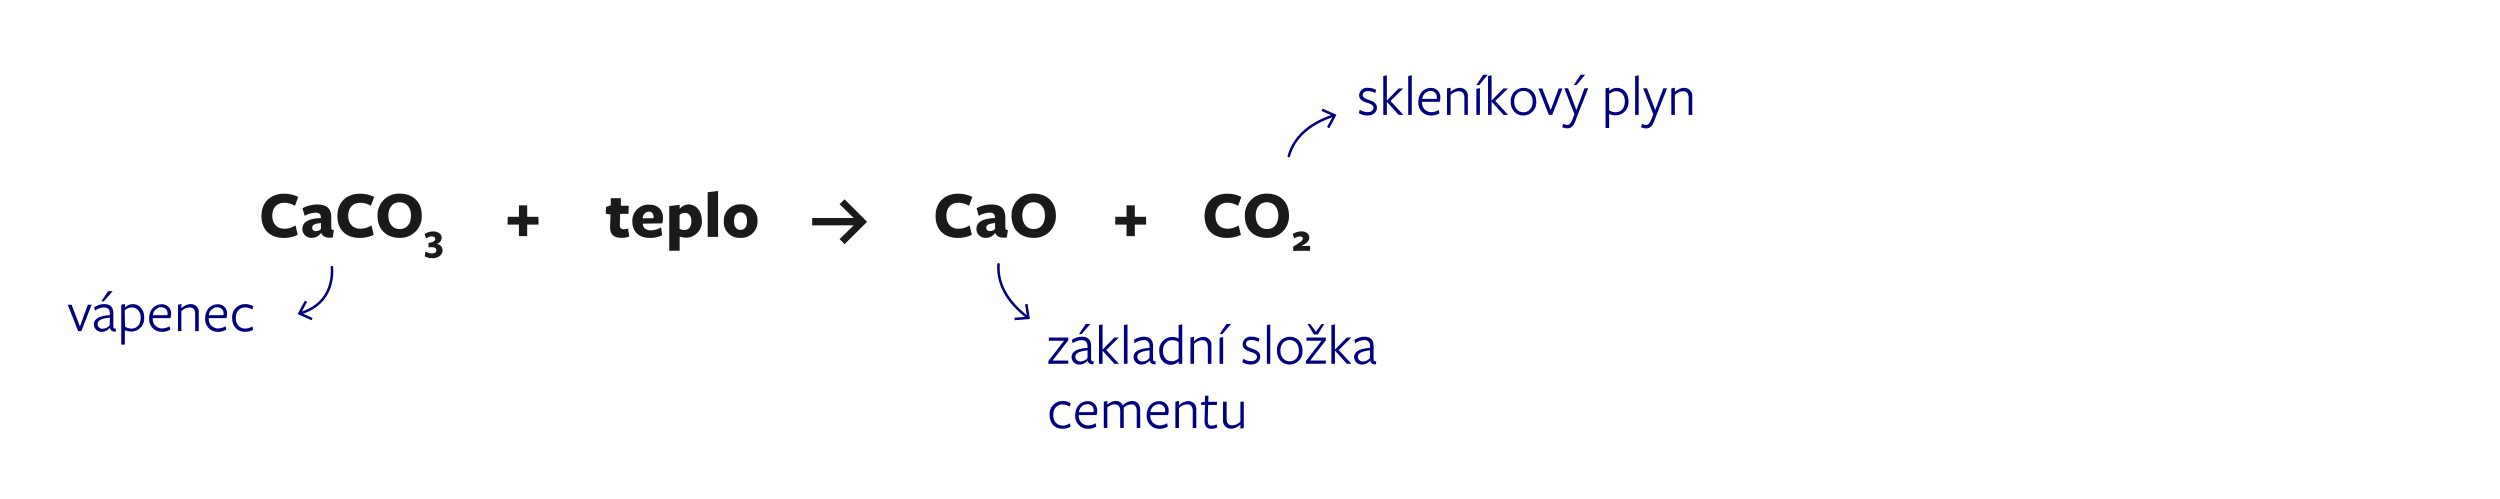
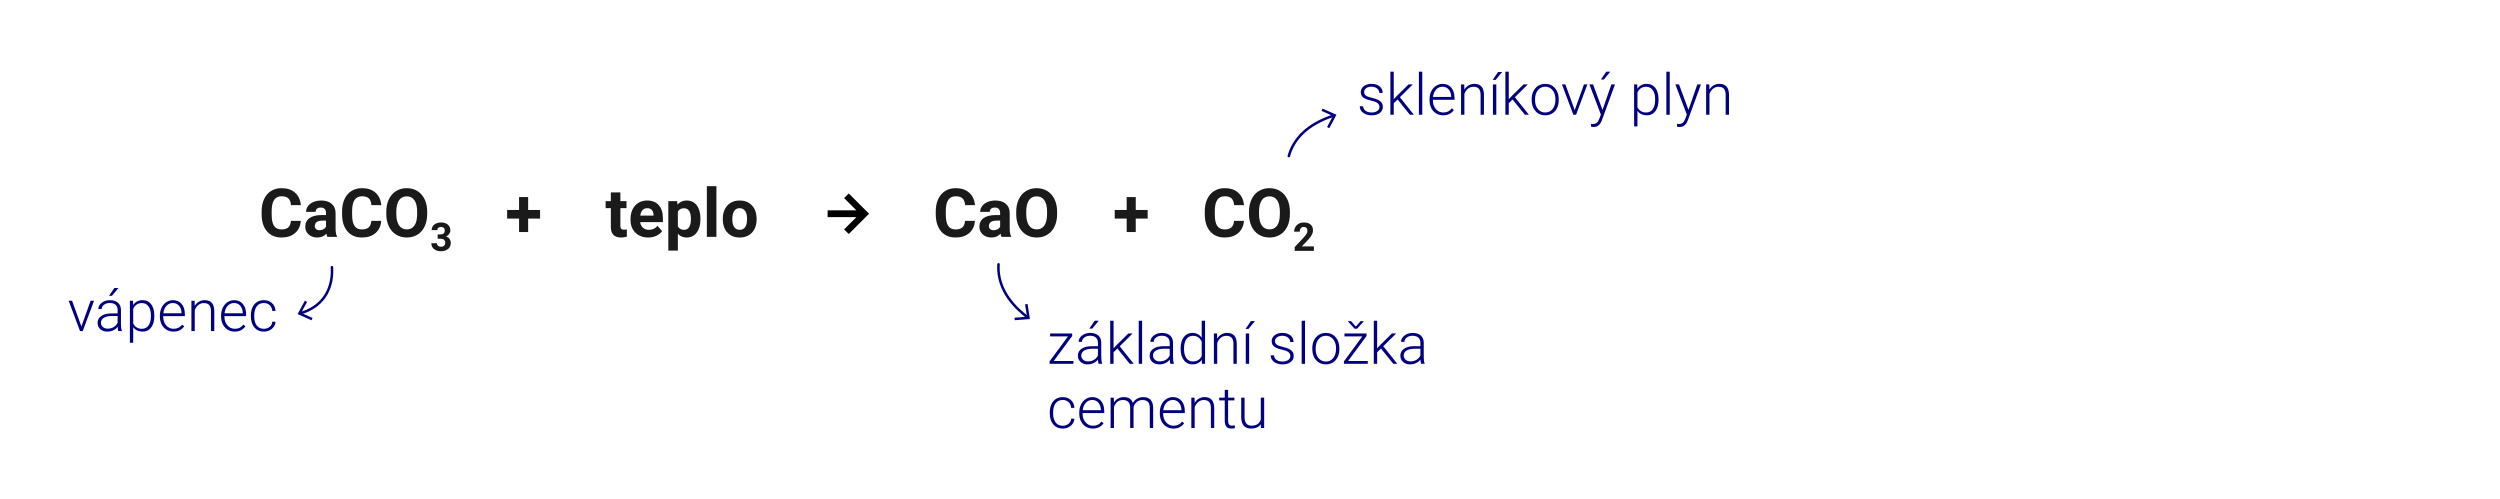
- <svg xmlns="http://www.w3.org/2000/svg" id="Layer_1" data-name="Layer 1" viewBox="0 0 740 147.47">
-   <defs>
-     <style>.cls-1{fill:#1a1a1a;}.cls-2{fill:navy;}.cls-3{fill:none;stroke:navy;stroke-linecap:round;stroke-linejoin:round;stroke-width:0.75px;}</style>
-   </defs>
-   <path class="cls-1" d="M87.31,60.91a6.23,6.23,0,0,0-3.16-.9c-2.16,0-3.56,1.46-3.56,3.82s1.32,3.88,3.58,3.88a6,6,0,0,0,3.3-1l.66,2.82a9.4,9.4,0,0,1-4.1.9c-4,0-6.64-2.3-6.64-6.5,0-4,2.62-6.6,6.74-6.6a9.63,9.63,0,0,1,4.14.94Z" />
-   <path class="cls-1" d="M95,69a3.31,3.31,0,0,1-2.68,1.42,2.69,2.69,0,0,1-2.84-2.58c0-1.76,1.32-3.18,5.5-3.3v-.18c0-1-.5-1.42-1.64-1.42a7.56,7.56,0,0,0-3.16.94l-.64-2.26a9.36,9.36,0,0,1,4.28-1.1c3.22,0,4.28,1.46,4.24,4.06l0,2.76c0,.64.12.7.76.76l-.3,2.2c-2,.26-3-.28-3.44-1.3Zm0-3c-1.9.22-2.6.58-2.6,1.4a1,1,0,0,0,1.16,1A1.9,1.9,0,0,0,95,67.75Z" />
-   <path class="cls-1" d="M109.79,60.91a6.23,6.23,0,0,0-3.16-.9c-2.16,0-3.56,1.46-3.56,3.82s1.32,3.88,3.58,3.88a6,6,0,0,0,3.3-1l.66,2.82a9.4,9.4,0,0,1-4.1.9c-4,0-6.64-2.3-6.64-6.5,0-4,2.62-6.6,6.74-6.6a9.63,9.63,0,0,1,4.14.94Z" />
-   <path class="cls-1" d="M118.27,70.41c-3.7,0-6.52-2.3-6.52-6.52a6.32,6.32,0,0,1,6.56-6.58c3.72,0,6.54,2.28,6.54,6.5A6.35,6.35,0,0,1,118.27,70.41Zm0-10.54c-2.12,0-3.32,1.6-3.32,3.94s1.24,4,3.38,4,3.32-1.62,3.32-4S120.39,59.87,118.27,59.87Z" />
-   <path class="cls-1" d="M131,74.05c0,1.51-1.36,2.38-3,2.38a4.86,4.86,0,0,1-2.28-.54l.21-1.44a4.16,4.16,0,0,0,1.91.57c.81,0,1.32-.31,1.32-.94s-.43-.89-1.33-.92a5.77,5.77,0,0,0-1,.06v-1.3c1-.18,2-.42,2-1.19,0-.49-.36-.77-1.08-.77a3,3,0,0,0-1.64.63l-.4-1.3a4.18,4.18,0,0,1,2.49-.8c1.47,0,2.55.76,2.55,1.93a2,2,0,0,1-1.48,1.79A1.88,1.88,0,0,1,131,74.05Z" />
-   <path class="cls-1" d="M366.48,60.91a6.23,6.23,0,0,0-3.16-.9c-2.16,0-3.56,1.46-3.56,3.82s1.32,3.88,3.58,3.88a6,6,0,0,0,3.3-1l.66,2.82a9.4,9.4,0,0,1-4.1.9c-4,0-6.65-2.3-6.65-6.5,0-4,2.63-6.6,6.75-6.6a9.63,9.63,0,0,1,4.14.94Z" />
-   <path class="cls-1" d="M375,70.41c-3.7,0-6.53-2.3-6.53-6.52A6.32,6.32,0,0,1,375,57.31c3.72,0,6.54,2.28,6.54,6.5A6.35,6.35,0,0,1,375,70.41Zm0-10.54c-2.12,0-3.32,1.6-3.32,3.94s1.24,4,3.38,4,3.32-1.62,3.32-4S377.08,59.87,375,59.87Z" />
-   <path class="cls-1" d="M382.79,74.25V73c1.84-1.17,2.85-1.72,2.85-2.36,0-.41-.31-.65-.89-.65a3.26,3.26,0,0,0-1.7.62l-.4-1.33a4.6,4.6,0,0,1,2.52-.8c1.5,0,2.38.77,2.38,1.85s-.82,1.69-2.32,2.46h2.57l0,1.45Z" />
-   <path class="cls-1" d="M184,70.41c-2.3,0-3.54-.94-3.42-3.38l.14-3.54-1.4-.24.06-2,1.4-.46,0-2.12h3l0,2.22h2.32l-.06,2.42h-2.48l-.1,3.34c0,.86.46,1.22,1.22,1.22a4,4,0,0,0,1.22-.24l.36,2.4A7,7,0,0,1,184,70.41Z" />
-   <path class="cls-1" d="M190.23,66.19c.1,1.24,1,2,2.46,2a6.3,6.3,0,0,0,3-.9l.3,2.38a8.34,8.34,0,0,1-3.62.76c-3.16,0-5.2-1.76-5.2-4.86a4.77,4.77,0,0,1,5-5c2.64,0,4.08,1.58,4.08,3.9a7,7,0,0,1-.2,1.64l-5.9.1Zm3.24-1.6v-.18c0-1.1-.46-1.78-1.42-1.78a1.94,1.94,0,0,0-1.8,2Z" />
-   <path class="cls-1" d="M203.75,60.51c2.3,0,4,1.88,4,4.84a4.71,4.71,0,0,1-4.66,5,6.88,6.88,0,0,1-1.92-.3v4.16h-3.08V61l3.08-.38v1.18A3.6,3.6,0,0,1,203.75,60.51Zm-2.6,7.2a2.53,2.53,0,0,0,1.42.38c1.32,0,2.08-1,2.08-2.58S204,63,202.71,63a2.19,2.19,0,0,0-1.56.64Z" />
-   <path class="cls-1" d="M209.47,70.11V56.89l3.08-.38v13.6Z" />
-   <path class="cls-1" d="M219.19,70.41a4.63,4.63,0,0,1-4.94-4.92,4.76,4.76,0,0,1,5.06-5,4.64,4.64,0,0,1,4.92,4.92A4.79,4.79,0,0,1,219.19,70.41Zm0-7.56c-1.26,0-1.92,1-1.92,2.62s.68,2.58,1.94,2.58,1.92-1,1.92-2.6S220.49,62.85,219.23,62.85Z" />
-   <path class="cls-1" d="M286.85,60.91a6.23,6.23,0,0,0-3.16-.9c-2.16,0-3.56,1.46-3.56,3.82s1.32,3.88,3.58,3.88a6,6,0,0,0,3.3-1l.66,2.82a9.4,9.4,0,0,1-4.1.9c-4,0-6.64-2.3-6.64-6.5,0-4,2.62-6.6,6.74-6.6a9.63,9.63,0,0,1,4.14.94Z" />
-   <path class="cls-1" d="M294.53,69a3.31,3.31,0,0,1-2.68,1.42A2.69,2.69,0,0,1,289,67.83c0-1.76,1.32-3.18,5.5-3.3v-.18c0-1-.5-1.42-1.64-1.42a7.56,7.56,0,0,0-3.16.94l-.64-2.26a9.36,9.36,0,0,1,4.28-1.1c3.22,0,4.28,1.46,4.24,4.06l0,2.76c0,.64.12.7.76.76l-.3,2.2c-2,.26-3-.28-3.44-1.3Zm0-3c-1.9.22-2.6.58-2.6,1.4a1,1,0,0,0,1.16,1,1.9,1.9,0,0,0,1.44-.62Z" />
-   <path class="cls-1" d="M305.93,70.41c-3.7,0-6.52-2.3-6.52-6.52A6.32,6.32,0,0,1,306,57.31c3.72,0,6.54,2.28,6.54,6.5A6.35,6.35,0,0,1,305.93,70.41Zm0-10.54c-2.12,0-3.32,1.6-3.32,3.94s1.24,4,3.38,4,3.32-1.62,3.32-4S308.05,59.87,305.93,59.87Z" />
-   <path class="cls-2" d="M24.08,98h-.95l-3.08-7.8h1.14l2.47,6.43L26,90.21h1.11Z" />
-   <path class="cls-2" d="M32.51,97.06a3,3,0,0,1-2.28,1.16,2.26,2.26,0,0,1-2.46-2.16c0-1.41,1.1-2.57,4.73-2.77v-.46C32.5,91.6,32,91,30.66,91a4.78,4.78,0,0,0-2.55.94l-.24-1A5.54,5.54,0,0,1,30.76,90c1.8,0,2.81.81,2.79,2.79v3.74c0,.56.1.79.78.78l-.07.86c-1,.07-1.58-.34-1.7-1.1Zm0-3.06c-2.67.31-3.63.9-3.63,1.94a1.42,1.42,0,0,0,1.6,1.36,2.81,2.81,0,0,0,2-1Zm-1.76-4.81H30l2-3h1.36Z" />
-   <path class="cls-2" d="M39.21,90c2.11,0,3.48,1.67,3.48,4a3.85,3.85,0,0,1-3.84,4.15,5,5,0,0,1-1.9-.41V102H35.89V90.18L37,90v1A3.36,3.36,0,0,1,39.21,90ZM37,96.65a3.24,3.24,0,0,0,1.95.61c1.67,0,2.71-1.34,2.71-3.17S40.62,91,39,91a3.14,3.14,0,0,0-2.09.87Z" />
-   <path class="cls-2" d="M45.21,94.22a2.77,2.77,0,0,0,2.72,3,4.2,4.2,0,0,0,2.26-.65l.21,1a4.79,4.79,0,0,1-2.5.67,3.74,3.74,0,0,1-3.76-4c0-2.45,1.56-4.18,3.67-4.18a2.67,2.67,0,0,1,2.84,2.87,4.82,4.82,0,0,1-.17,1.24l-5.27,0Zm4.39-.93c0-.09,0-.26,0-.34a1.79,1.79,0,0,0-1.87-2,2.51,2.51,0,0,0-2.46,2.36Z" />
-   <path class="cls-2" d="M57.77,98V93c0-1.36-.54-2-1.71-2a3.51,3.51,0,0,0-2.37,1.11V98h-1V90.21l1-.22v1.27A4.07,4.07,0,0,1,56.35,90a2.35,2.35,0,0,1,2.48,2.67V98Z" />
-   <path class="cls-2" d="M61.79,94.22a2.76,2.76,0,0,0,2.72,3,4.26,4.26,0,0,0,2.26-.65l.2,1a4.76,4.76,0,0,1-2.5.67,3.74,3.74,0,0,1-3.76-4c0-2.45,1.57-4.18,3.68-4.18a2.67,2.67,0,0,1,2.83,2.87,4.42,4.42,0,0,1-.17,1.24l-5.26,0Zm4.38-.93a2,2,0,0,0,0-.34,1.79,1.79,0,0,0-1.87-2,2.52,2.52,0,0,0-2.47,2.36Z" />
-   <path class="cls-2" d="M72.51,98.22c-2.34,0-3.81-1.69-3.81-4.1A3.84,3.84,0,0,1,72.53,90a4.47,4.47,0,0,1,2.43.66l-.27.95A4,4,0,0,0,72.53,91c-1.68,0-2.74,1.26-2.74,3.12s1.11,3.14,2.76,3.14a4,4,0,0,0,2.15-.65l.23,1A4.68,4.68,0,0,1,72.51,98.22Z" />
-   <path class="cls-2" d="M310.31,107.69v-.83l4.64-6h-4.49V99.9h5.75v.82l-4.64,6h4.64v.93Z" />
-   <path class="cls-2" d="M321.92,106.76a3,3,0,0,1-2.28,1.15,2.26,2.26,0,0,1-2.46-2.16c0-1.41,1.1-2.57,4.72-2.77v-.46c0-1.22-.54-1.85-1.83-1.85a4.77,4.77,0,0,0-2.55.93l-.24-1a5.55,5.55,0,0,1,2.89-.94c1.8,0,2.8.82,2.79,2.79v3.74c0,.56.1.8.78.78l-.07.87c-1,.07-1.58-.34-1.7-1.1Zm0-3.06c-2.66.3-3.62.9-3.62,1.93a1.42,1.42,0,0,0,1.6,1.36,2.73,2.73,0,0,0,2-1Zm-1.75-4.81h-.78l2-3h1.36Z" />
-   <path class="cls-2" d="M326.36,103.81v3.88H325.3V96.23l1.06-.22v7.48h0l3.5-3.59h1.33l-3.74,3.71,3.76,4.08h-1.35l-3.5-3.88Z" />
-   <path class="cls-2" d="M332.68,107.69V96.23l1.06-.22v11.68Z" />
-   <path class="cls-2" d="M340.26,106.76a3,3,0,0,1-2.27,1.15,2.26,2.26,0,0,1-2.47-2.16c0-1.41,1.11-2.57,4.73-2.77v-.46a1.61,1.61,0,0,0-1.84-1.85,4.77,4.77,0,0,0-2.55.93l-.24-1a5.55,5.55,0,0,1,2.89-.94c1.8,0,2.81.82,2.79,2.79v3.74c0,.56.1.8.78.78l-.07.87c-1,.07-1.58-.34-1.7-1.1Zm0-3.06c-2.67.3-3.62.9-3.62,1.93a1.41,1.41,0,0,0,1.59,1.36,2.76,2.76,0,0,0,2-1Z" />
-   <path class="cls-2" d="M348.88,96.23l1.06-.22v11.68h-1.06V107a3.37,3.37,0,0,1-2.26,1c-2.09,0-3.48-1.68-3.48-4A3.86,3.86,0,0,1,347,99.73a4.68,4.68,0,0,1,1.88.43Zm-1.94,4.46c-1.66,0-2.72,1.32-2.72,3.16s1,3.09,2.59,3.09a3,3,0,0,0,2.07-.87v-4.79A3.22,3.22,0,0,0,346.94,100.69Z" />
-   <path class="cls-2" d="M357.52,107.69v-5c0-1.36-.55-2-1.72-2a3.5,3.5,0,0,0-2.36,1.1v5.9h-1.06V99.9l1.06-.22V101a4,4,0,0,1,2.65-1.28,2.35,2.35,0,0,1,2.48,2.67v5.34Z" />
-   <path class="cls-2" d="M361,107.69V100l1.05-.22v7.92Zm.82-8.8h-.79l2-3h1.36Z" />
-   <path class="cls-2" d="M370.28,107.91a5,5,0,0,1-2.55-.7l.29-1a4.22,4.22,0,0,0,2.3.72c.93,0,1.75-.46,1.75-1.31s-1-1.21-2-1.51-2.26-.85-2.26-2.21a2.36,2.36,0,0,1,2.64-2.25,5.31,5.31,0,0,1,2.36.58l-.3.95a4.75,4.75,0,0,0-2.13-.57c-.95,0-1.56.44-1.56,1.19s.91,1.15,1.92,1.46,2.29.83,2.29,2.27S371.85,107.91,370.28,107.91Z" />
-   <path class="cls-2" d="M375,107.69V96.23l1-.22v11.68Z" />
-   <path class="cls-2" d="M381.73,107.91c-2.16,0-3.76-1.6-3.76-4.1a3.84,3.84,0,0,1,3.84-4.13c2.18,0,3.74,1.6,3.74,4.1A3.84,3.84,0,0,1,381.73,107.91Zm0-7.27c-1.65,0-2.74,1.3-2.74,3.14s1.11,3.18,2.76,3.18,2.73-1.31,2.73-3.15S383.41,100.64,381.76,100.64Z" />
-   <path class="cls-2" d="M386.55,107.69v-.83l4.64-6h-4.48V99.9h5.74v.82l-4.64,6h4.64v.93ZM390.07,99h-1.19L387,95.88h.8l1.7,2.31h0l1.71-2.31h.8Z" />
-   <path class="cls-2" d="M395.14,103.81v3.88h-1.05V96.23l1.05-.22v7.48h0l3.51-3.59H400l-3.74,3.71,3.76,4.08h-1.34l-3.51-3.88Z" />
-   <path class="cls-2" d="M405.54,106.76a3,3,0,0,1-2.28,1.15,2.26,2.26,0,0,1-2.46-2.16c0-1.41,1.11-2.57,4.73-2.77v-.46a1.61,1.61,0,0,0-1.84-1.85,4.77,4.77,0,0,0-2.55.93l-.24-1a5.55,5.55,0,0,1,2.89-.94c1.8,0,2.81.82,2.79,2.79v3.74c0,.56.1.8.78.78l-.07.87c-1,.07-1.58-.34-1.7-1.1Zm0-3.06c-2.67.3-3.62.9-3.62,1.93A1.41,1.41,0,0,0,403.5,107a2.76,2.76,0,0,0,2-1Z" />
-   <path class="cls-2" d="M314.47,126.91c-2.34,0-3.8-1.68-3.8-4.1a3.83,3.83,0,0,1,3.82-4.13,4.39,4.39,0,0,1,2.43.67l-.27,1a3.92,3.92,0,0,0-2.16-.63c-1.68,0-2.73,1.26-2.73,3.11s1.1,3.15,2.75,3.15a4.07,4.07,0,0,0,2.16-.65l.22,1A4.63,4.63,0,0,1,314.47,126.91Z" />
-   <path class="cls-2" d="M319.32,122.92a2.76,2.76,0,0,0,2.72,3,4.2,4.2,0,0,0,2.26-.65l.21,1a4.81,4.81,0,0,1-2.5.66,3.73,3.73,0,0,1-3.76-4c0-2.45,1.56-4.19,3.67-4.19a2.68,2.68,0,0,1,2.84,2.88,4.89,4.89,0,0,1-.17,1.24l-5.27,0Zm4.39-.94c0-.08,0-.25,0-.34a1.78,1.78,0,0,0-1.87-2,2.51,2.51,0,0,0-2.46,2.36Z" />
-   <path class="cls-2" d="M336.47,126.69v-5c0-1.36-.53-2-1.65-2a3.29,3.29,0,0,0-2.19,1,6.81,6.81,0,0,1,0,.7v5.3h-1.05v-5c0-1.36-.53-2-1.65-2a3.31,3.31,0,0,0-2.16.9v6.1h-1.05V118.9l1.05-.22v1.07a3.71,3.71,0,0,1,2.47-1.07,2.15,2.15,0,0,1,2.11,1.3,4,4,0,0,1,2.75-1.3c1.48,0,2.4,1,2.4,2.69v5.32Z" />
-   <path class="cls-2" d="M340.49,122.92a2.76,2.76,0,0,0,2.72,3,4.26,4.26,0,0,0,2.26-.65l.2,1a4.76,4.76,0,0,1-2.5.66,3.73,3.73,0,0,1-3.76-4c0-2.45,1.57-4.19,3.68-4.19a2.68,2.68,0,0,1,2.84,2.88,4.89,4.89,0,0,1-.17,1.24l-5.27,0Zm4.38-.94a1.88,1.88,0,0,0,0-.34,1.79,1.79,0,0,0-1.87-2,2.52,2.52,0,0,0-2.47,2.36Z" />
-   <path class="cls-2" d="M353.05,126.69v-5c0-1.36-.55-2-1.72-2a3.5,3.5,0,0,0-2.36,1.1v5.9h-1.06V118.9l1.06-.22V120a4,4,0,0,1,2.65-1.28,2.35,2.35,0,0,1,2.48,2.67v5.34Z" />
-   <path class="cls-2" d="M358.64,126.94c-1.48,0-2.14-.81-2.09-2.44l.12-4.61-1.19-.07,0-.66,1.17-.27.05-1.77h1l-.05,1.82h2.6l-.05.93h-2.59l-.12,4.66c0,1,.33,1.46,1.14,1.46a4,4,0,0,0,1.5-.37l.18.92A4.28,4.28,0,0,1,358.64,126.94Z" />
-   <path class="cls-2" d="M363.08,118.9v5c0,1.36.54,2,1.68,2a3.45,3.45,0,0,0,2.4-1.11v-5.9h1v7.79l-1,.22v-1.26a3.94,3.94,0,0,1-2.69,1.26,2.36,2.36,0,0,1-2.45-2.67V118.9Z" />
-   <path class="cls-2" d="M404.76,34.19a4.93,4.93,0,0,1-2.55-.7l.29-1a4.27,4.27,0,0,0,2.3.71c.93,0,1.75-.46,1.75-1.31s-1-1.21-2-1.51-2.26-.85-2.26-2.21A2.36,2.36,0,0,1,405,26a5.31,5.31,0,0,1,2.36.58l-.31.95a4.68,4.68,0,0,0-2.12-.57c-.95,0-1.57.44-1.57,1.19s.92,1.15,1.93,1.46,2.29.83,2.29,2.27S406.33,34.19,404.76,34.19Z" />
-   <path class="cls-2" d="M410.51,30.09V34h-1.06V22.51l1.06-.22v7.48h0l3.5-3.59h1.33l-3.74,3.71L415.39,34H414l-3.5-3.88Z" />
-   <path class="cls-2" d="M416.83,34V22.51l1.06-.22V34Z" />
-   <path class="cls-2" d="M420.9,30.2a2.76,2.76,0,0,0,2.72,3,4.23,4.23,0,0,0,2.26-.65l.2,1a4.76,4.76,0,0,1-2.5.66,3.73,3.73,0,0,1-3.76-4c0-2.45,1.57-4.19,3.68-4.19a2.69,2.69,0,0,1,2.84,2.88,4.89,4.89,0,0,1-.17,1.24l-5.27,0Zm4.38-.94a1.88,1.88,0,0,0,0-.34,1.79,1.79,0,0,0-1.87-2A2.52,2.52,0,0,0,421,29.28Z" />
-   <path class="cls-2" d="M433.46,34v-5c0-1.36-.55-2-1.72-2a3.5,3.5,0,0,0-2.36,1.1V34h-1.06V26.18l1.06-.22v1.28A4,4,0,0,1,432,26a2.35,2.35,0,0,1,2.48,2.67V34Z" />
-   <path class="cls-2" d="M437,34v-7.7l1.05-.22V34Zm.82-8.8H437l2-3.05h1.36Z" />
-   <path class="cls-2" d="M441.51,30.09V34h-1.05V22.51l1.05-.22v7.48h0l3.5-3.59h1.33l-3.74,3.71L446.39,34h-1.34l-3.5-3.88Z" />
-   <path class="cls-2" d="M450.92,34.19c-2.16,0-3.76-1.6-3.76-4.1A3.84,3.84,0,0,1,451,26c2.18,0,3.74,1.6,3.74,4.1A3.84,3.84,0,0,1,450.92,34.19Zm0-7.27c-1.65,0-2.74,1.3-2.74,3.14s1.11,3.18,2.76,3.18,2.73-1.31,2.73-3.15S452.6,26.92,451,26.92Z" />
-   <path class="cls-2" d="M459.47,34h-1l-3.08-7.81h1.14L459,32.61l2.38-6.43h1.11Z" />
-   <path class="cls-2" d="M467.05,33.89l-.63,1.68C465.71,37.47,465,38,463.9,38a3.69,3.69,0,0,1-1.51-.36l.33-1a2.48,2.48,0,0,0,1.18.34c.6,0,1-.32,1.6-1.8l.53-1.38-3-7.67h1.14l2.44,6.43,2.4-6.43h1.11Zm-.41-8.72h-.78l2-3.05h1.35Z" />
-   <path class="cls-2" d="M478.56,26c2.11,0,3.48,1.67,3.48,4a3.85,3.85,0,0,1-3.84,4.15,5,5,0,0,1-1.9-.41v4.15h-1.06V26.15l1.06-.22v1A3.31,3.31,0,0,1,478.56,26Zm-2.26,6.62a3.26,3.26,0,0,0,1.95.61c1.67,0,2.71-1.34,2.71-3.18S480,27,478.39,27a3.14,3.14,0,0,0-2.09.87Z" />
-   <path class="cls-2" d="M484,34V22.51l1.05-.22V34Z" />
-   <path class="cls-2" d="M490.39,33.89l-.63,1.68c-.71,1.9-1.46,2.45-2.51,2.45a3.7,3.7,0,0,1-1.52-.36l.33-1a2.48,2.48,0,0,0,1.19.34c.59,0,1-.32,1.59-1.8l.53-1.38-3-7.67h1.14l2.44,6.43,2.4-6.43h1.11Z" />
-   <path class="cls-2" d="M499.84,34v-5c0-1.36-.54-2-1.71-2a3.55,3.55,0,0,0-2.37,1.1V34h-1.05V26.18l1.05-.22v1.28A4,4,0,0,1,498.41,26a2.36,2.36,0,0,1,2.49,2.67V34Z" />
-   <path class="cls-1" d="M156.05,66.49v3.4H153.6v-3.4h-3.37l.06-2.32h3.31v-3.4h2.45v3.4h3.31l.06,2.32Z" />
-   <path class="cls-1" d="M335.91,66.49v3.4h-2.46v-3.4h-3.37l.06-2.32h3.31v-3.4h2.46v3.4h3.3l.06,2.32Z" />
-   <path class="cls-1" d="M250,72.27l-1.48-1.5,4.18-4.08h-12.3V64.53h12.3l-4.18-4.08L250,59l6.66,6.66Z" />
-   <path class="cls-3" d="M98.25,79.08c.35,5.32-1.69,11.38-9.36,13.67" />
-   <polygon class="cls-2" points="90.24 89 90.9 89.36 89.14 92.61 92.52 94.13 92.21 94.81 88.1 92.96 90.24 89" />
-   <path class="cls-3" d="M295.56,78.24c-.35,5.32,2.17,10.82,8.63,15.7" />
-   <polygon class="cls-2" points="300.36 94.78 300.3 94.04 303.99 93.74 303.42 90.09 304.16 89.97 304.85 94.42 300.36 94.78" />
-   <path class="cls-3" d="M381.49,46.19c1.42-5.14,5.61-9.51,13.32-12" />
-   <polygon class="cls-2" points="393.47 37.95 392.81 37.59 394.55 34.33 391.17 32.84 391.47 32.15 395.59 33.97 393.47 37.95" />
+ <svg xmlns="http://www.w3.org/2000/svg" id="Layer_1" data-name="Layer 1" width="740" height="147.468" viewBox="0 0 740 147.468">
+   <g>
+     <path d="m89.037,65.373c-.111,1.53-.676,2.734-1.694,3.613-1.02.879-2.362,1.318-4.028,1.318-1.823,0-3.257-.613-4.302-1.841s-1.567-2.912-1.567-5.054v-.869c0-1.367.24-2.571.723-3.613.481-1.041,1.17-1.841,2.065-2.397.895-.557,1.935-.835,3.12-.835,1.641,0,2.962.439,3.965,1.318,1.002.879,1.582,2.113,1.738,3.701h-2.93c-.072-.918-.327-1.583-.767-1.997-.439-.413-1.108-.62-2.007-.62-.977,0-1.708.351-2.192,1.05-.485.7-.734,1.786-.747,3.257v1.074c0,1.536.232,2.659.698,3.369.465.71,1.199,1.064,2.202,1.064.904,0,1.58-.207,2.026-.62.445-.413.701-1.053.767-1.919h2.93Z" fill="#1a1a1a" />
+     <path d="m96.899,70.11c-.131-.254-.225-.569-.283-.947-.684.762-1.572,1.143-2.666,1.143-1.035,0-1.894-.3-2.573-.898-.681-.599-1.021-1.354-1.021-2.266,0-1.12.415-1.979,1.245-2.578s2.029-.901,3.599-.908h1.299v-.605c0-.488-.126-.879-.376-1.172-.251-.293-.646-.439-1.187-.439-.476,0-.849.114-1.118.342-.271.229-.405.541-.405.938h-2.822c0-.611.188-1.178.566-1.699.377-.521.911-.929,1.602-1.226.689-.296,1.465-.444,2.324-.444,1.302,0,2.335.327,3.101.981.765.654,1.147,1.574,1.147,2.759v4.58c.006,1.003.146,1.761.42,2.275v.166h-2.852Zm-2.334-1.963c.416,0,.801-.093,1.152-.278s.611-.435.781-.747v-1.816h-1.055c-1.413,0-2.165.488-2.256,1.465l-.01.166c0,.352.123.642.371.869.247.228.586.342,1.016.342Z" fill="#1a1a1a" />
+     <path d="m112.846,65.373c-.111,1.53-.676,2.734-1.694,3.613-1.02.879-2.362,1.318-4.028,1.318-1.823,0-3.257-.613-4.302-1.841s-1.567-2.912-1.567-5.054v-.869c0-1.367.24-2.571.723-3.613.481-1.041,1.17-1.841,2.065-2.397.895-.557,1.935-.835,3.12-.835,1.641,0,2.962.439,3.965,1.318,1.002.879,1.582,2.113,1.738,3.701h-2.93c-.072-.918-.327-1.583-.767-1.997-.439-.413-1.108-.62-2.007-.62-.977,0-1.708.351-2.192,1.05-.485.7-.734,1.786-.747,3.257v1.074c0,1.536.232,2.659.698,3.369.465.71,1.199,1.064,2.202,1.064.904,0,1.58-.207,2.026-.62.445-.413.701-1.053.767-1.919h2.93Z" fill="#1a1a1a" />
+     <path d="m126.45,63.323c0,1.399-.248,2.627-.742,3.682-.495,1.055-1.203,1.868-2.124,2.441-.922.573-1.978.859-3.169.859-1.179,0-2.23-.283-3.154-.85-.925-.566-1.641-1.375-2.148-2.427s-.766-2.261-.771-3.628v-.703c0-1.399.252-2.632.757-3.696.504-1.064,1.217-1.881,2.139-2.451.921-.569,1.974-.854,3.159-.854s2.237.285,3.159.854c.921.57,1.634,1.387,2.139,2.451.504,1.064.757,2.294.757,3.687v.635Zm-2.969-.645c0-1.49-.268-2.623-.801-3.398-.534-.774-1.296-1.162-2.285-1.162-.983,0-1.742.383-2.275,1.147-.534.766-.805,1.887-.811,3.364v.693c0,1.452.267,2.578.801,3.379.533.801,1.302,1.201,2.305,1.201.982,0,1.738-.386,2.266-1.157s.794-1.896.801-3.374v-.693Z" fill="#1a1a1a" />
+     <path d="m129.546,69.38h.877c.417,0,.727-.104.928-.313s.302-.486.302-.831c0-.334-.1-.595-.299-.78s-.474-.279-.822-.279c-.315,0-.579.087-.792.26-.213.172-.318.397-.318.674h-1.646c0-.433.116-.82.35-1.164s.561-.612.979-.806c.42-.193.882-.29,1.387-.29.877,0,1.563.21,2.061.629.497.42.746.997.746,1.733,0,.38-.116.729-.348,1.048-.231.319-.535.563-.911.734.468.167.815.418,1.045.752s.345.729.345,1.184c0,.736-.269,1.327-.806,1.771-.537.444-1.248.667-2.132.667-.828,0-1.504-.219-2.03-.655-.525-.437-.788-1.014-.788-1.73h1.646c0,.312.116.565.35.763s.521.296.863.296c.391,0,.697-.104.919-.311.222-.206.333-.48.333-.822,0-.827-.455-1.241-1.366-1.241h-.871v-1.286Z" fill="#1a1a1a" />
+   </g>
+   <g>
+     <path d="m368.206,65.373c-.111,1.53-.676,2.734-1.694,3.613s-2.362,1.318-4.028,1.318c-1.822,0-3.257-.613-4.302-1.841s-1.567-2.912-1.567-5.054v-.869c0-1.367.24-2.571.723-3.613.482-1.041,1.17-1.841,2.065-2.397s1.935-.835,3.12-.835c1.641,0,2.963.439,3.965,1.318s1.582,2.113,1.738,3.701h-2.93c-.072-.918-.327-1.583-.767-1.997-.439-.413-1.108-.62-2.007-.62-.977,0-1.707.351-2.192,1.05-.485.7-.733,1.786-.747,3.257v1.074c0,1.536.232,2.659.698,3.369s1.2,1.064,2.202,1.064c.904,0,1.58-.207,2.026-.62s.702-1.053.767-1.919h2.93Z" fill="#1a1a1a" />
+     <path d="m381.81,63.323c0,1.399-.248,2.627-.742,3.682s-1.203,1.868-2.124,2.441-1.978.859-3.169.859c-1.178,0-2.23-.283-3.154-.85s-1.641-1.375-2.148-2.427-.766-2.261-.771-3.628v-.703c0-1.399.252-2.632.757-3.696s1.218-1.881,2.139-2.451c.921-.569,1.974-.854,3.159-.854s2.238.285,3.159.854c.921.57,1.634,1.387,2.139,2.451s.757,2.294.757,3.687v.635Zm-2.969-.645c0-1.49-.268-2.623-.801-3.398-.533-.774-1.295-1.162-2.285-1.162-.982,0-1.742.383-2.275,1.147-.533.766-.805,1.887-.811,3.364v.693c0,1.452.268,2.578.801,3.379s1.303,1.201,2.305,1.201c.982,0,1.738-.386,2.266-1.157s.795-1.896.801-3.374v-.693Z" fill="#1a1a1a" />
+     <path d="m388.915,74.253h-5.683v-1.127l2.682-2.858c.368-.402.641-.753.817-1.054.176-.3.265-.584.265-.854,0-.368-.093-.657-.279-.868s-.452-.316-.797-.316c-.372,0-.665.128-.88.385-.215.256-.321.593-.321,1.011h-1.651c0-.505.121-.966.361-1.384.241-.418.582-.745,1.022-.982s.938-.355,1.497-.355c.854,0,1.518.205,1.99.615.473.409.709.988.709,1.736,0,.409-.107.827-.319,1.252-.212.426-.577.921-1.093,1.486l-1.885,1.987h3.564v1.326Z" fill="#1a1a1a" />
+   </g>
+   <g>
+     <path d="m183.633,56.946v2.598h1.807v2.07h-1.807v5.273c0,.391.075.671.225.84.15.169.437.254.859.254.312,0,.59-.022.83-.068v2.139c-.553.169-1.123.254-1.709.254-1.979,0-2.988-.999-3.027-2.998v-5.693h-1.543v-2.07h1.543v-2.598h2.822Z" fill="#1a1a1a" />
+     <path d="m191.875,70.305c-1.549,0-2.811-.476-3.784-1.426-.973-.95-1.46-2.217-1.46-3.799v-.273c0-1.062.205-2.011.615-2.847s.991-1.48,1.743-1.934c.752-.452,1.61-.679,2.573-.679,1.445,0,2.583.456,3.413,1.367.83.912,1.245,2.204,1.245,3.877v1.152h-6.729c.092.69.366,1.243.825,1.66s1.04.625,1.743.625c1.088,0,1.938-.394,2.549-1.182l1.387,1.553c-.423.599-.996,1.066-1.719,1.401s-1.523.503-2.402.503Zm-.322-8.682c-.56,0-1.014.189-1.362.569-.348.379-.571.922-.669,1.628h3.926v-.226c-.013-.628-.182-1.113-.508-1.456-.325-.344-.787-.516-1.387-.516Z" fill="#1a1a1a" />
+     <path d="m207.334,64.924c0,1.628-.369,2.932-1.108,3.911-.738.979-1.736,1.47-2.993,1.47-1.067,0-1.93-.371-2.588-1.113v4.98h-2.822v-14.629h2.617l.098,1.035c.684-.82,1.576-1.23,2.676-1.23,1.303,0,2.314.482,3.037,1.445.723.964,1.084,2.292,1.084,3.984v.146Zm-2.822-.205c0-.983-.174-1.741-.522-2.275-.348-.533-.854-.801-1.519-.801-.885,0-1.494.339-1.826,1.016v4.326c.346.696.961,1.045,1.846,1.045,1.348,0,2.021-1.104,2.021-3.311Z" fill="#1a1a1a" />
+     <path d="m212.061,70.11h-2.832v-15h2.832v15Z" fill="#1a1a1a" />
+     <path d="m213.946,64.729c0-1.048.202-1.982.605-2.803.404-.82.985-1.455,1.743-1.904.759-.449,1.64-.674,2.642-.674,1.426,0,2.59.437,3.491,1.309.902.873,1.405,2.058,1.509,3.555l.02.723c0,1.621-.452,2.922-1.357,3.901-.904.979-2.119,1.47-3.643,1.47s-2.739-.488-3.647-1.465-1.362-2.305-1.362-3.984v-.127Zm2.822.2c0,1.004.189,1.772.566,2.304.378.531.918.797,1.621.797.684,0,1.218-.263,1.602-.787.385-.525.576-1.364.576-2.519,0-.984-.191-1.748-.576-2.289-.384-.541-.924-.812-1.621-.812-.689,0-1.224.27-1.602.807-.377.538-.566,1.371-.566,2.499Z" fill="#1a1a1a" />
+   </g>
+   <g>
+     <path d="m288.578,65.373c-.11,1.53-.676,2.734-1.694,3.613s-2.361,1.318-4.028,1.318c-1.823,0-3.257-.613-4.302-1.841s-1.567-2.912-1.567-5.054v-.869c0-1.367.241-2.571.723-3.613.481-1.041,1.17-1.841,2.065-2.397s1.936-.835,3.12-.835c1.641,0,2.962.439,3.965,1.318s1.582,2.113,1.738,3.701h-2.93c-.071-.918-.327-1.583-.767-1.997-.439-.413-1.108-.62-2.007-.62-.977,0-1.707.351-2.192,1.05-.485.7-.734,1.786-.747,3.257v1.074c0,1.536.232,2.659.698,3.369s1.199,1.064,2.202,1.064c.905,0,1.58-.207,2.026-.62s.701-1.053.767-1.919h2.93Z" fill="#1a1a1a" />
+     <path d="m296.44,70.11c-.13-.254-.225-.569-.283-.947-.684.762-1.572,1.143-2.666,1.143-1.035,0-1.893-.3-2.573-.898s-1.021-1.354-1.021-2.266c0-1.12.415-1.979,1.245-2.578s2.029-.901,3.599-.908h1.299v-.605c0-.488-.125-.879-.376-1.172s-.646-.439-1.187-.439c-.476,0-.848.114-1.118.342-.271.229-.405.541-.405.938h-2.822c0-.611.188-1.178.566-1.699.378-.521.911-.929,1.602-1.226.69-.296,1.465-.444,2.324-.444,1.302,0,2.336.327,3.101.981s1.147,1.574,1.147,2.759v4.58c.007,1.003.146,1.761.42,2.275v.166h-2.852Zm-2.334-1.963c.417,0,.801-.093,1.152-.278s.612-.435.781-.747v-1.816h-1.055c-1.413,0-2.165.488-2.256,1.465l-.01.166c0,.352.124.642.371.869s.586.342,1.016.342Z" fill="#1a1a1a" />
+     <path d="m312.905,63.323c0,1.399-.247,2.627-.742,3.682s-1.203,1.868-2.124,2.441-1.978.859-3.169.859c-1.179,0-2.229-.283-3.154-.85s-1.641-1.375-2.148-2.427-.765-2.261-.771-3.628v-.703c0-1.399.252-2.632.757-3.696s1.218-1.881,2.139-2.451c.921-.569,1.975-.854,3.159-.854s2.238.285,3.159.854c.921.57,1.634,1.387,2.139,2.451s.757,2.294.757,3.687v.635Zm-2.969-.645c0-1.49-.267-2.623-.801-3.398-.534-.774-1.296-1.162-2.285-1.162-.983,0-1.741.383-2.275,1.147-.534.766-.804,1.887-.811,3.364v.693c0,1.452.267,2.578.801,3.379s1.302,1.201,2.305,1.201c.983,0,1.738-.386,2.266-1.157s.794-1.896.801-3.374v-.693Z" fill="#1a1a1a" />
+   </g>
+   <g>
+     <path d="m24.093,96.625l2.73-7.612h1.021l-3.354,8.981h-.806l-3.37-8.981h1.021l2.756,7.612Z" fill="navy" />
+     <path d="m35.017,97.994c-.1-.282-.164-.7-.191-1.254-.349.454-.793.805-1.332,1.051-.54.246-1.111.369-1.715.369-.863,0-1.562-.24-2.096-.723-.533-.48-.801-1.09-.801-1.826,0-.874.363-1.565,1.092-2.074.728-.51,1.742-.764,3.042-.764h1.802v-1.021c0-.642-.198-1.146-.594-1.515-.396-.368-.973-.552-1.73-.552-.692,0-1.266.177-1.719.531-.453.354-.681.779-.681,1.277l-.996-.008c0-.714.332-1.332.996-1.855.664-.522,1.48-.784,2.448-.784,1.002,0,1.792.25,2.37.751.579.501.876,1.199.893,2.096v4.25c0,.869.091,1.52.274,1.951v.1h-1.062Zm-3.121-.714c.664,0,1.257-.16,1.78-.481.522-.321.903-.75,1.142-1.287v-1.975h-1.777c-.99.011-1.765.191-2.324.543-.559.352-.838.834-.838,1.449,0,.503.187.921.561,1.253.373.332.859.498,1.457.498Zm1.959-12.036h1.203l-1.918,2.324-.871-.004,1.586-2.32Z" fill="navy" />
+     <path d="m45.675,93.595c0,1.4-.311,2.511-.93,3.333-.62.821-1.45,1.232-2.49,1.232-1.229,0-2.17-.432-2.822-1.295v4.582h-.988v-12.435h.922l.049,1.271c.648-.958,1.586-1.437,2.814-1.437,1.074,0,1.916.407,2.527,1.22.611.814.918,1.943.918,3.387v.142Zm-.996-.175c0-1.145-.236-2.05-.706-2.714s-1.126-.996-1.968-.996c-.608,0-1.131.146-1.568.44-.438.293-.771.719-1.004,1.277v4.309c.237.515.578.907,1.021,1.179s.966.407,1.569.407c.835,0,1.486-.334,1.955-1.001.467-.667.701-1.634.701-2.901Z" fill="navy" />
+     <path d="m51.353,98.16c-.764,0-1.455-.188-2.071-.564-.617-.376-1.097-.9-1.44-1.573-.344-.672-.515-1.426-.515-2.262v-.356c0-.863.167-1.642.502-2.333s.802-1.235,1.399-1.631,1.244-.594,1.941-.594c1.091,0,1.955.372,2.595,1.116.639.744.958,1.762.958,3.051v.557h-6.408v.19c0,1.019.293,1.866.876,2.544.584.678,1.319,1.018,2.204,1.018.531,0,1-.098,1.407-.291.406-.193.776-.504,1.108-.93l.622.473c-.73,1.058-1.79,1.586-3.179,1.586Zm-.184-8.467c-.746,0-1.376.273-1.888.822-.513.547-.823,1.283-.935,2.207h5.388v-.107c-.028-.863-.274-1.566-.739-2.108s-1.073-.813-1.826-.813Z" fill="navy" />
+     <path d="m57.603,89.013l.033,1.536c.338-.554.758-.976,1.262-1.267.504-.29,1.06-.436,1.668-.436.963,0,1.68.271,2.15.813s.709,1.355.714,2.44v5.894h-.987v-5.902c-.006-.802-.176-1.399-.511-1.793-.335-.393-.87-.589-1.606-.589-.614,0-1.158.192-1.631.577-.474.385-.823.903-1.051,1.557v6.15h-.987v-8.981h.946Z" fill="navy" />
+     <path d="m69.473,98.16c-.764,0-1.454-.188-2.071-.564s-1.097-.9-1.439-1.573c-.344-.672-.516-1.426-.516-2.262v-.356c0-.863.168-1.642.502-2.333.336-.691.802-1.235,1.399-1.631s1.245-.594,1.942-.594c1.09,0,1.955.372,2.594,1.116s.959,1.762.959,3.051v.557h-6.408v.19c0,1.019.292,1.866.875,2.544.584.678,1.319,1.018,2.205,1.018.531,0,1-.098,1.406-.291s.776-.504,1.108-.93l.622.473c-.73,1.058-1.789,1.586-3.179,1.586Zm-.183-8.467c-.747,0-1.377.273-1.889.822-.512.547-.822,1.283-.934,2.207h5.387v-.107c-.027-.863-.273-1.566-.738-2.108s-1.074-.813-1.826-.813Z" fill="navy" />
+     <path d="m78.097,97.323c.692,0,1.271-.195,1.74-.586.467-.39.721-.895.759-1.515h.954c-.027.548-.199,1.047-.514,1.498-.316.451-.734.804-1.258,1.059s-1.084.382-1.682.382c-1.178,0-2.111-.409-2.801-1.229s-1.033-1.92-1.033-3.304v-.299c0-.886.154-1.669.465-2.349.31-.682.754-1.207,1.332-1.578.578-.37,1.254-.556,2.029-.556.984,0,1.797.293,2.436.88.641.587.981,1.358,1.025,2.316h-.954c-.044-.703-.298-1.271-.759-1.702-.463-.432-1.045-.647-1.748-.647-.896,0-1.592.324-2.088.971-.495.648-.742,1.556-.742,2.723v.291c0,1.146.247,2.039.742,2.682.496.642,1.194.963,2.096.963Z" fill="navy" />
+   </g>
+   <g>
+     <path d="m311.905,106.852h5.835v.838h-7.063v-.73l5.445-7.388h-5.279v-.863h6.532v.746l-5.47,7.397Z" fill="navy" />
+     <path d="m325.186,107.69c-.1-.282-.164-.7-.191-1.254-.349.454-.793.805-1.332,1.051-.54.246-1.111.369-1.715.369-.863,0-1.562-.24-2.096-.723-.534-.48-.801-1.09-.801-1.826,0-.874.364-1.565,1.092-2.074.728-.51,1.741-.764,3.042-.764h1.802v-1.021c0-.642-.198-1.146-.594-1.515s-.973-.552-1.73-.552c-.692,0-1.265.177-1.719.531-.454.354-.681.779-.681,1.277l-.996-.008c0-.714.332-1.332.996-1.855.664-.522,1.48-.784,2.448-.784,1.002,0,1.792.25,2.37.751s.876,1.199.893,2.096v4.25c0,.869.091,1.52.274,1.951v.1h-1.062Zm-3.121-.714c.664,0,1.257-.16,1.78-.481.522-.321.903-.75,1.142-1.287v-1.975h-1.777c-.99.011-1.765.191-2.324.543-.559.352-.838.834-.838,1.449,0,.503.187.921.561,1.253.373.332.859.498,1.457.498Zm1.959-12.036h1.203l-1.918,2.324-.871-.004,1.586-2.32Z" fill="navy" />
+     <path d="m330.754,103.166l-1.137,1.096v3.428h-.996v-12.75h.996v8.16l.938-1.014,3.438-3.378h1.253l-3.81,3.785,4.142,5.196h-1.187l-3.637-4.523Z" fill="navy" />
+     <path d="m338.06,107.69h-.996v-12.75h.996v12.75Z" fill="navy" />
+     <path d="m346.428,107.69c-.1-.282-.164-.7-.191-1.254-.349.454-.793.805-1.332,1.051-.54.246-1.111.369-1.715.369-.863,0-1.562-.24-2.096-.723-.534-.48-.801-1.09-.801-1.826,0-.874.364-1.565,1.092-2.074.728-.51,1.741-.764,3.042-.764h1.802v-1.021c0-.642-.198-1.146-.594-1.515s-.973-.552-1.73-.552c-.692,0-1.265.177-1.719.531-.454.354-.681.779-.681,1.277l-.996-.008c0-.714.332-1.332.996-1.855.664-.522,1.48-.784,2.448-.784,1.002,0,1.792.25,2.37.751s.876,1.199.893,2.096v4.25c0,.869.091,1.52.274,1.951v.1h-1.062Zm-3.121-.714c.664,0,1.257-.16,1.78-.481.522-.321.903-.75,1.142-1.287v-1.975h-1.777c-.99.011-1.765.191-2.324.543-.559.352-.838.834-.838,1.449,0,.503.187.921.561,1.253.373.332.859.498,1.457.498Z" fill="navy" />
+     <path d="m349.465,103.116c0-1.395.312-2.505.934-3.332.623-.827,1.468-1.241,2.536-1.241,1.212,0,2.136.479,2.772,1.437v-5.039h.988v12.75h-.93l-.042-1.195c-.637.907-1.571,1.361-2.806,1.361-1.035,0-1.869-.416-2.503-1.249s-.95-1.958-.95-3.374v-.117Zm1.004.175c0,1.146.23,2.049.689,2.71s1.106.992,1.942.992c1.223,0,2.092-.539,2.606-1.619v-4.217c-.515-1.167-1.378-1.751-2.59-1.751-.836,0-1.486.328-1.951.983-.465.656-.697,1.623-.697,2.901Z" fill="navy" />
+     <path d="m360.256,98.708l.033,1.536c.338-.554.758-.976,1.262-1.267.504-.29,1.06-.436,1.669-.436.963,0,1.679.271,2.149.813s.708,1.355.714,2.44v5.894h-.988v-5.902c-.005-.802-.175-1.399-.51-1.793-.335-.393-.87-.589-1.606-.589-.614,0-1.158.192-1.631.577-.474.385-.823.903-1.05,1.557v6.15h-.988v-8.981h.946Z" fill="navy" />
+     <path d="m370.259,95.039h1.204l-1.918,2.324-.871-.004,1.585-2.32Zm-.515,12.65h-.996v-8.981h.996v8.981Z" fill="navy" />
+     <path d="m381.946,105.407c0-.492-.198-.888-.594-1.187s-.992-.532-1.789-.701-1.415-.362-1.854-.581c-.44-.219-.767-.486-.979-.801-.213-.316-.32-.697-.32-1.146,0-.708.297-1.293.889-1.755s1.351-.693,2.274-.693c1.002,0,1.806.248,2.411.743.606.495.909,1.141.909,1.938h-.996c0-.525-.22-.963-.66-1.311-.439-.35-.994-.523-1.664-.523-.653,0-1.178.146-1.573.436-.396.291-.594.668-.594,1.133,0,.449.165.796.494,1.042s.93.472,1.802.677c.871.205,1.524.424,1.959.656s.757.512.967.838.315.723.315,1.188c0,.758-.306,1.363-.917,1.817s-1.41.681-2.396.681c-1.045,0-1.894-.253-2.544-.76-.65-.506-.976-1.146-.976-1.922h.996c.039.582.284,1.034.735,1.357.451.324,1.047.486,1.788.486.692,0,1.251-.152,1.678-.457.426-.305.639-.689.639-1.154Z" fill="navy" />
+     <path d="m386.287,107.69h-.996v-12.75h.996v12.75Z" fill="navy" />
+     <path d="m388.437,103.067c0-.863.167-1.642.502-2.333s.809-1.229,1.42-1.614,1.305-.577,2.079-.577c1.195,0,2.164.419,2.905,1.258.741.838,1.112,1.949,1.112,3.333v.207c0,.869-.167,1.65-.502,2.345s-.807,1.23-1.416,1.606c-.608.376-1.303.564-2.083.564-1.189,0-2.157-.419-2.901-1.258-.744-.838-1.116-1.949-1.116-3.332v-.199Zm.996.273c0,1.073.278,1.955.834,2.644.557.689,1.285,1.034,2.188,1.034.896,0,1.623-.345,2.179-1.034.557-.688.834-1.598.834-2.727v-.19c0-.687-.127-1.314-.381-1.885-.255-.57-.612-1.012-1.071-1.324s-.985-.469-1.577-.469c-.886,0-1.607.348-2.166,1.042-.56.694-.839,1.604-.839,2.727v.183Z" fill="navy" />
+     <path d="m399.03,106.852h5.835v.838h-7.063v-.73l5.445-7.388h-5.279v-.863h6.532v.746l-5.47,7.397Zm2.291-10.193l1.428-1.611h.888v.1l-1.959,2.167h-.714l-1.959-2.175v-.092h.889l1.428,1.611Z" fill="navy" />
+     <path d="m408.774,103.166l-1.137,1.096v3.428h-.996v-12.75h.996v8.16l.938-1.014,3.438-3.378h1.253l-3.81,3.785,4.142,5.196h-1.187l-3.637-4.523Z" fill="navy" />
+     <path d="m420.637,107.69c-.1-.282-.164-.7-.191-1.254-.349.454-.793.805-1.332,1.051-.54.246-1.111.369-1.715.369-.863,0-1.562-.24-2.096-.723-.534-.48-.801-1.09-.801-1.826,0-.874.364-1.565,1.092-2.074.728-.51,1.741-.764,3.042-.764h1.802v-1.021c0-.642-.198-1.146-.594-1.515s-.973-.552-1.73-.552c-.692,0-1.265.177-1.719.531-.454.354-.681.779-.681,1.277l-.996-.008c0-.714.332-1.332.996-1.855.664-.522,1.48-.784,2.448-.784,1.002,0,1.792.25,2.37.751s.876,1.199.893,2.096v4.25c0,.869.091,1.52.274,1.951v.1h-1.062Zm-3.121-.714c.664,0,1.257-.16,1.78-.481.522-.321.903-.75,1.142-1.287v-1.975h-1.777c-.99.011-1.765.191-2.324.543-.559.352-.838.834-.838,1.449,0,.503.187.921.561,1.253.373.332.859.498,1.457.498Z" fill="navy" />
+     <path d="m314.569,126.018c.691,0,1.271-.195,1.739-.586.468-.39.721-.895.759-1.515h.955c-.027.548-.199,1.047-.515,1.498s-.734.804-1.258,1.059c-.522.255-1.083.382-1.681.382-1.179,0-2.112-.409-2.802-1.229-.688-.819-1.033-1.92-1.033-3.304v-.299c0-.886.155-1.669.465-2.349.31-.682.754-1.207,1.332-1.578.578-.37,1.255-.556,2.03-.556.984,0,1.797.293,2.436.88.64.587.981,1.358,1.025,2.316h-.955c-.044-.703-.297-1.271-.759-1.702s-1.045-.647-1.747-.647c-.896,0-1.593.324-2.088.971-.495.648-.743,1.556-.743,2.723v.291c0,1.146.248,2.039.743,2.682.495.642,1.193.963,2.096.963Z" fill="navy" />
+     <path d="m323.485,126.856c-.764,0-1.454-.188-2.071-.564s-1.098-.9-1.44-1.573c-.343-.672-.515-1.426-.515-2.262v-.356c0-.863.167-1.642.502-2.333s.802-1.235,1.399-1.631,1.244-.594,1.941-.594c1.091,0,1.955.372,2.595,1.116.639.744.958,1.762.958,3.051v.557h-6.408v.19c0,1.019.292,1.866.876,2.544s1.318,1.018,2.204,1.018c.531,0,1-.098,1.407-.291.406-.193.776-.504,1.108-.93l.622.473c-.73,1.058-1.79,1.586-3.179,1.586Zm-.184-8.467c-.746,0-1.376.273-1.888.822-.512.547-.823,1.283-.935,2.207h5.388v-.107c-.027-.863-.274-1.566-.739-2.108s-1.073-.813-1.826-.813Z" fill="navy" />
+     <path d="m329.692,117.708l.033,1.461c.332-.542.748-.949,1.246-1.22.498-.271,1.051-.407,1.66-.407,1.416,0,2.315.581,2.697,1.743.321-.559.75-.989,1.287-1.291.536-.302,1.129-.452,1.775-.452,1.926,0,2.908,1.052,2.947,3.154v5.993h-.996v-5.918c-.006-.803-.179-1.397-.519-1.785-.341-.388-.896-.581-1.665-.581-.713.011-1.316.242-1.809.693-.493.451-.767,1-.822,1.647v5.943h-.996v-5.993c-.006-.77-.187-1.344-.544-1.723-.356-.379-.906-.568-1.647-.568-.625,0-1.162.179-1.61.535-.448.357-.78.887-.996,1.59v6.159h-.996v-8.981h.954Z" fill="navy" />
+     <path d="m347.332,126.856c-.764,0-1.454-.188-2.071-.564s-1.098-.9-1.44-1.573c-.343-.672-.515-1.426-.515-2.262v-.356c0-.863.167-1.642.502-2.333s.802-1.235,1.399-1.631,1.244-.594,1.941-.594c1.091,0,1.955.372,2.595,1.116.639.744.958,1.762.958,3.051v.557h-6.408v.19c0,1.019.292,1.866.876,2.544s1.318,1.018,2.204,1.018c.531,0,1-.098,1.407-.291.406-.193.776-.504,1.108-.93l.622.473c-.73,1.058-1.79,1.586-3.179,1.586Zm-.184-8.467c-.746,0-1.376.273-1.888.822-.512.547-.823,1.283-.935,2.207h5.388v-.107c-.027-.863-.274-1.566-.739-2.108s-1.073-.813-1.826-.813Z" fill="navy" />
+     <path d="m353.582,117.708l.033,1.536c.338-.554.758-.976,1.262-1.267.504-.29,1.06-.436,1.669-.436.963,0,1.679.271,2.149.813s.708,1.355.714,2.44v5.894h-.988v-5.902c-.005-.802-.175-1.399-.51-1.793-.335-.393-.87-.589-1.606-.589-.614,0-1.158.192-1.631.577-.474.385-.823.903-1.05,1.557v6.15h-.988v-8.981h.946Z" fill="navy" />
+     <path d="m363.519,115.408v2.3h1.859v.813h-1.859v5.991c0,.499.09.87.27,1.114.18.243.48.365.901.365.166,0,.434-.027.805-.083l.041.807c-.26.093-.613.14-1.062.14-.68,0-1.176-.198-1.485-.594s-.465-.978-.465-1.747v-5.993h-1.651v-.813h1.651v-2.3h.996Z" fill="navy" />
+     <path d="m373.213,125.553c-.598.868-1.553,1.303-2.863,1.303-.958,0-1.686-.278-2.184-.834-.498-.557-.753-1.38-.764-2.47v-5.844h.988v5.72c0,1.709.691,2.564,2.074,2.564,1.439,0,2.35-.595,2.731-1.785v-6.499h.996v8.981h-.963l-.017-1.137Z" fill="navy" />
+   </g>
+   <g>
+     <path d="m408.326,31.688c0-.493-.198-.889-.594-1.188s-.992-.532-1.789-.701-1.415-.362-1.854-.581c-.44-.219-.767-.485-.979-.801s-.32-.697-.32-1.146c0-.709.297-1.294.889-1.756s1.351-.693,2.274-.693c1.002,0,1.806.248,2.411.743.606.495.909,1.142.909,1.938h-.996c0-.526-.22-.963-.66-1.312-.439-.349-.994-.523-1.664-.523-.653,0-1.178.146-1.573.436-.396.291-.594.669-.594,1.134,0,.448.165.795.494,1.041.329.247.93.473,1.802.677.871.205,1.524.424,1.959.656s.757.512.967.838c.21.327.315.723.315,1.188,0,.758-.306,1.364-.917,1.817-.611.454-1.41.681-2.396.681-1.045,0-1.894-.253-2.544-.76-.65-.506-.976-1.146-.976-1.921h.996c.039.581.284,1.033.735,1.356.451.324,1.047.486,1.788.486.692,0,1.251-.152,1.678-.457.426-.304.639-.688.639-1.153Z" fill="navy" />
+     <path d="m413.687,29.447l-1.137,1.096v3.428h-.996v-12.75h.996v8.16l.938-1.013,3.438-3.379h1.253l-3.81,3.785,4.142,5.196h-1.187l-3.637-4.523Z" fill="navy" />
+     <path d="m420.992,33.97h-.996v-12.75h.996v12.75Z" fill="navy" />
+     <path d="m427.169,34.136c-.764,0-1.454-.188-2.071-.564-.617-.376-1.098-.9-1.44-1.573-.343-.672-.515-1.426-.515-2.262v-.356c0-.863.167-1.641.502-2.333.335-.691.802-1.235,1.399-1.631s1.244-.594,1.941-.594c1.091,0,1.955.372,2.595,1.116.639.745.958,1.762.958,3.051v.557h-6.408v.19c0,1.019.292,1.866.876,2.544.584.679,1.318,1.018,2.204,1.018.531,0,1-.097,1.407-.291.406-.193.776-.503,1.108-.93l.622.474c-.73,1.057-1.79,1.585-3.179,1.585Zm-.184-8.467c-.746,0-1.376.274-1.888.822s-.823,1.283-.935,2.208h5.388v-.108c-.027-.863-.274-1.565-.739-2.108-.465-.542-1.073-.813-1.826-.813Z" fill="navy" />
+     <path d="m433.418,24.989l.033,1.536c.338-.554.758-.976,1.262-1.267.504-.29,1.06-.436,1.669-.436.963,0,1.679.271,2.149.813.471.543.708,1.356.714,2.44v5.894h-.988v-5.901c-.005-.803-.175-1.4-.51-1.793-.335-.394-.87-.59-1.606-.59-.614,0-1.158.192-1.631.577-.474.385-.823.903-1.05,1.557v6.15h-.988v-8.981h.946Z" fill="navy" />
+     <path d="m443.421,21.32h1.204l-1.918,2.324-.871-.004,1.585-2.32Zm-.515,12.65h-.996v-8.981h.996v8.981Z" fill="navy" />
+     <path d="m447.729,29.447l-1.137,1.096v3.428h-.996v-12.75h.996v8.16l.938-1.013,3.438-3.379h1.253l-3.81,3.785,4.142,5.196h-1.187l-3.637-4.523Z" fill="navy" />
+     <path d="m453.373,29.347c0-.863.167-1.641.502-2.333.335-.691.809-1.229,1.42-1.614s1.305-.577,2.079-.577c1.195,0,2.164.419,2.905,1.258.741.838,1.112,1.949,1.112,3.333v.207c0,.869-.167,1.65-.502,2.345-.335.695-.807,1.23-1.416,1.606-.608.377-1.303.564-2.083.564-1.189,0-2.157-.419-2.901-1.258-.744-.838-1.116-1.949-1.116-3.332v-.199Zm.996.273c0,1.074.278,1.955.834,2.644.557.689,1.285,1.034,2.188,1.034.896,0,1.623-.345,2.179-1.034.557-.688.834-1.598.834-2.727v-.19c0-.687-.127-1.314-.381-1.885-.255-.569-.612-1.011-1.071-1.324-.459-.312-.985-.469-1.577-.469-.886,0-1.607.348-2.166,1.042-.56.694-.839,1.604-.839,2.727v.183Z" fill="navy" />
+     <path d="m466.115,32.601l2.731-7.612h1.021l-3.354,8.981h-.805l-3.37-8.981h1.021l2.756,7.612Z" fill="navy" />
+     <path d="m474.342,32.542l2.623-7.554h1.07l-3.835,10.509-.199.465c-.492,1.091-1.253,1.636-2.282,1.636-.238,0-.493-.039-.764-.116l-.009-.822.515.05c.487,0,.881-.12,1.183-.361.302-.24.558-.654.769-1.24l.439-1.212-3.387-8.907h1.088l2.789,7.554Zm1.111-11.322h1.204l-1.917,2.324-.872-.004,1.585-2.32Z" fill="navy" />
+     <path d="m490.926,29.571c0,1.4-.31,2.511-.93,3.333-.62.821-1.45,1.232-2.49,1.232-1.229,0-2.169-.432-2.822-1.295v4.582h-.987v-12.435h.921l.05,1.271c.647-.958,1.586-1.437,2.814-1.437,1.073,0,1.916.407,2.527,1.221s.917,1.942.917,3.387v.141Zm-.996-.174c0-1.146-.235-2.051-.706-2.715-.47-.664-1.126-.996-1.967-.996-.608,0-1.132.146-1.568.44-.438.293-.772.719-1.005,1.278v4.308c.238.515.578.908,1.021,1.179.443.271.966.407,1.569.407.836,0,1.487-.334,1.955-1.001.468-.666.701-1.634.701-2.9Z" fill="navy" />
+     <path d="m494.239,33.97h-.996v-12.75h.996v12.75Z" fill="navy" />
+     <path d="m499.784,32.542l2.623-7.554h1.07l-3.835,10.509-.199.465c-.492,1.091-1.253,1.636-2.282,1.636-.238,0-.493-.039-.764-.116l-.009-.822.515.05c.487,0,.881-.12,1.183-.361.302-.24.558-.654.769-1.24l.439-1.212-3.387-8.907h1.088l2.789,7.554Z" fill="navy" />
+     <path d="m505.959,24.989l.033,1.536c.338-.554.758-.976,1.262-1.267.504-.29,1.06-.436,1.669-.436.963,0,1.679.271,2.149.813.471.543.708,1.356.714,2.44v5.894h-.988v-5.901c-.005-.803-.175-1.4-.51-1.793-.335-.394-.87-.59-1.606-.59-.614,0-1.158.192-1.631.577-.474.385-.823.903-1.05,1.557v6.15h-.988v-8.981h.946Z" fill="navy" />
+   </g>
+   <path d="m156.331,62.152h3.525v2.549h-3.525v3.984h-2.686v-3.984h-3.535v-2.549h3.535v-3.818h2.686v3.818Z" fill="#1a1a1a" />
+   <path d="m336.182,62.152h3.525v2.549h-3.525v3.984h-2.686v-3.984h-3.535v-2.549h3.535v-3.818h2.686v3.818Z" fill="#1a1a1a" />
+   <g>
+     <path d="m98.246,79.081c.35,5.323-1.684,11.375-9.356,13.666" fill="none" stroke="navy" stroke-linecap="round" stroke-linejoin="round" stroke-width=".75" />
+     <polygon points="90.244 89.001 90.904 89.358 89.145 92.61 92.518 94.127 92.209 94.812 88.102 92.963 90.244 89.001" fill="navy" />
+   </g>
+   <g>
+     <path d="m295.562,78.237c-.35,5.324,2.165,10.824,8.631,15.702" fill="none" stroke="navy" stroke-linecap="round" stroke-linejoin="round" stroke-width=".75" />
+     <polygon points="300.36 94.785 300.299 94.037 303.985 93.741 303.421 90.086 304.163 89.972 304.849 94.424 300.36 94.785" fill="navy" />
+   </g>
+   <g>
+     <path d="m381.485,46.191c1.425-5.142,5.612-9.506,13.324-11.98" fill="none" stroke="navy" stroke-linecap="round" stroke-linejoin="round" stroke-width=".75" />
+     <polygon points="393.474 37.947 392.811 37.595 394.549 34.331 391.166 32.836 391.47 32.15 395.589 33.971 393.474 37.947" fill="navy" />
+   </g>
+   <path d="m251.235,69.272l-1.382-1.37,3.629-3.628h-8.503v-2.014h8.503l-3.629-3.622,1.382-1.376,6.006,6.006-6.006,6.005Z" />
</svg>
